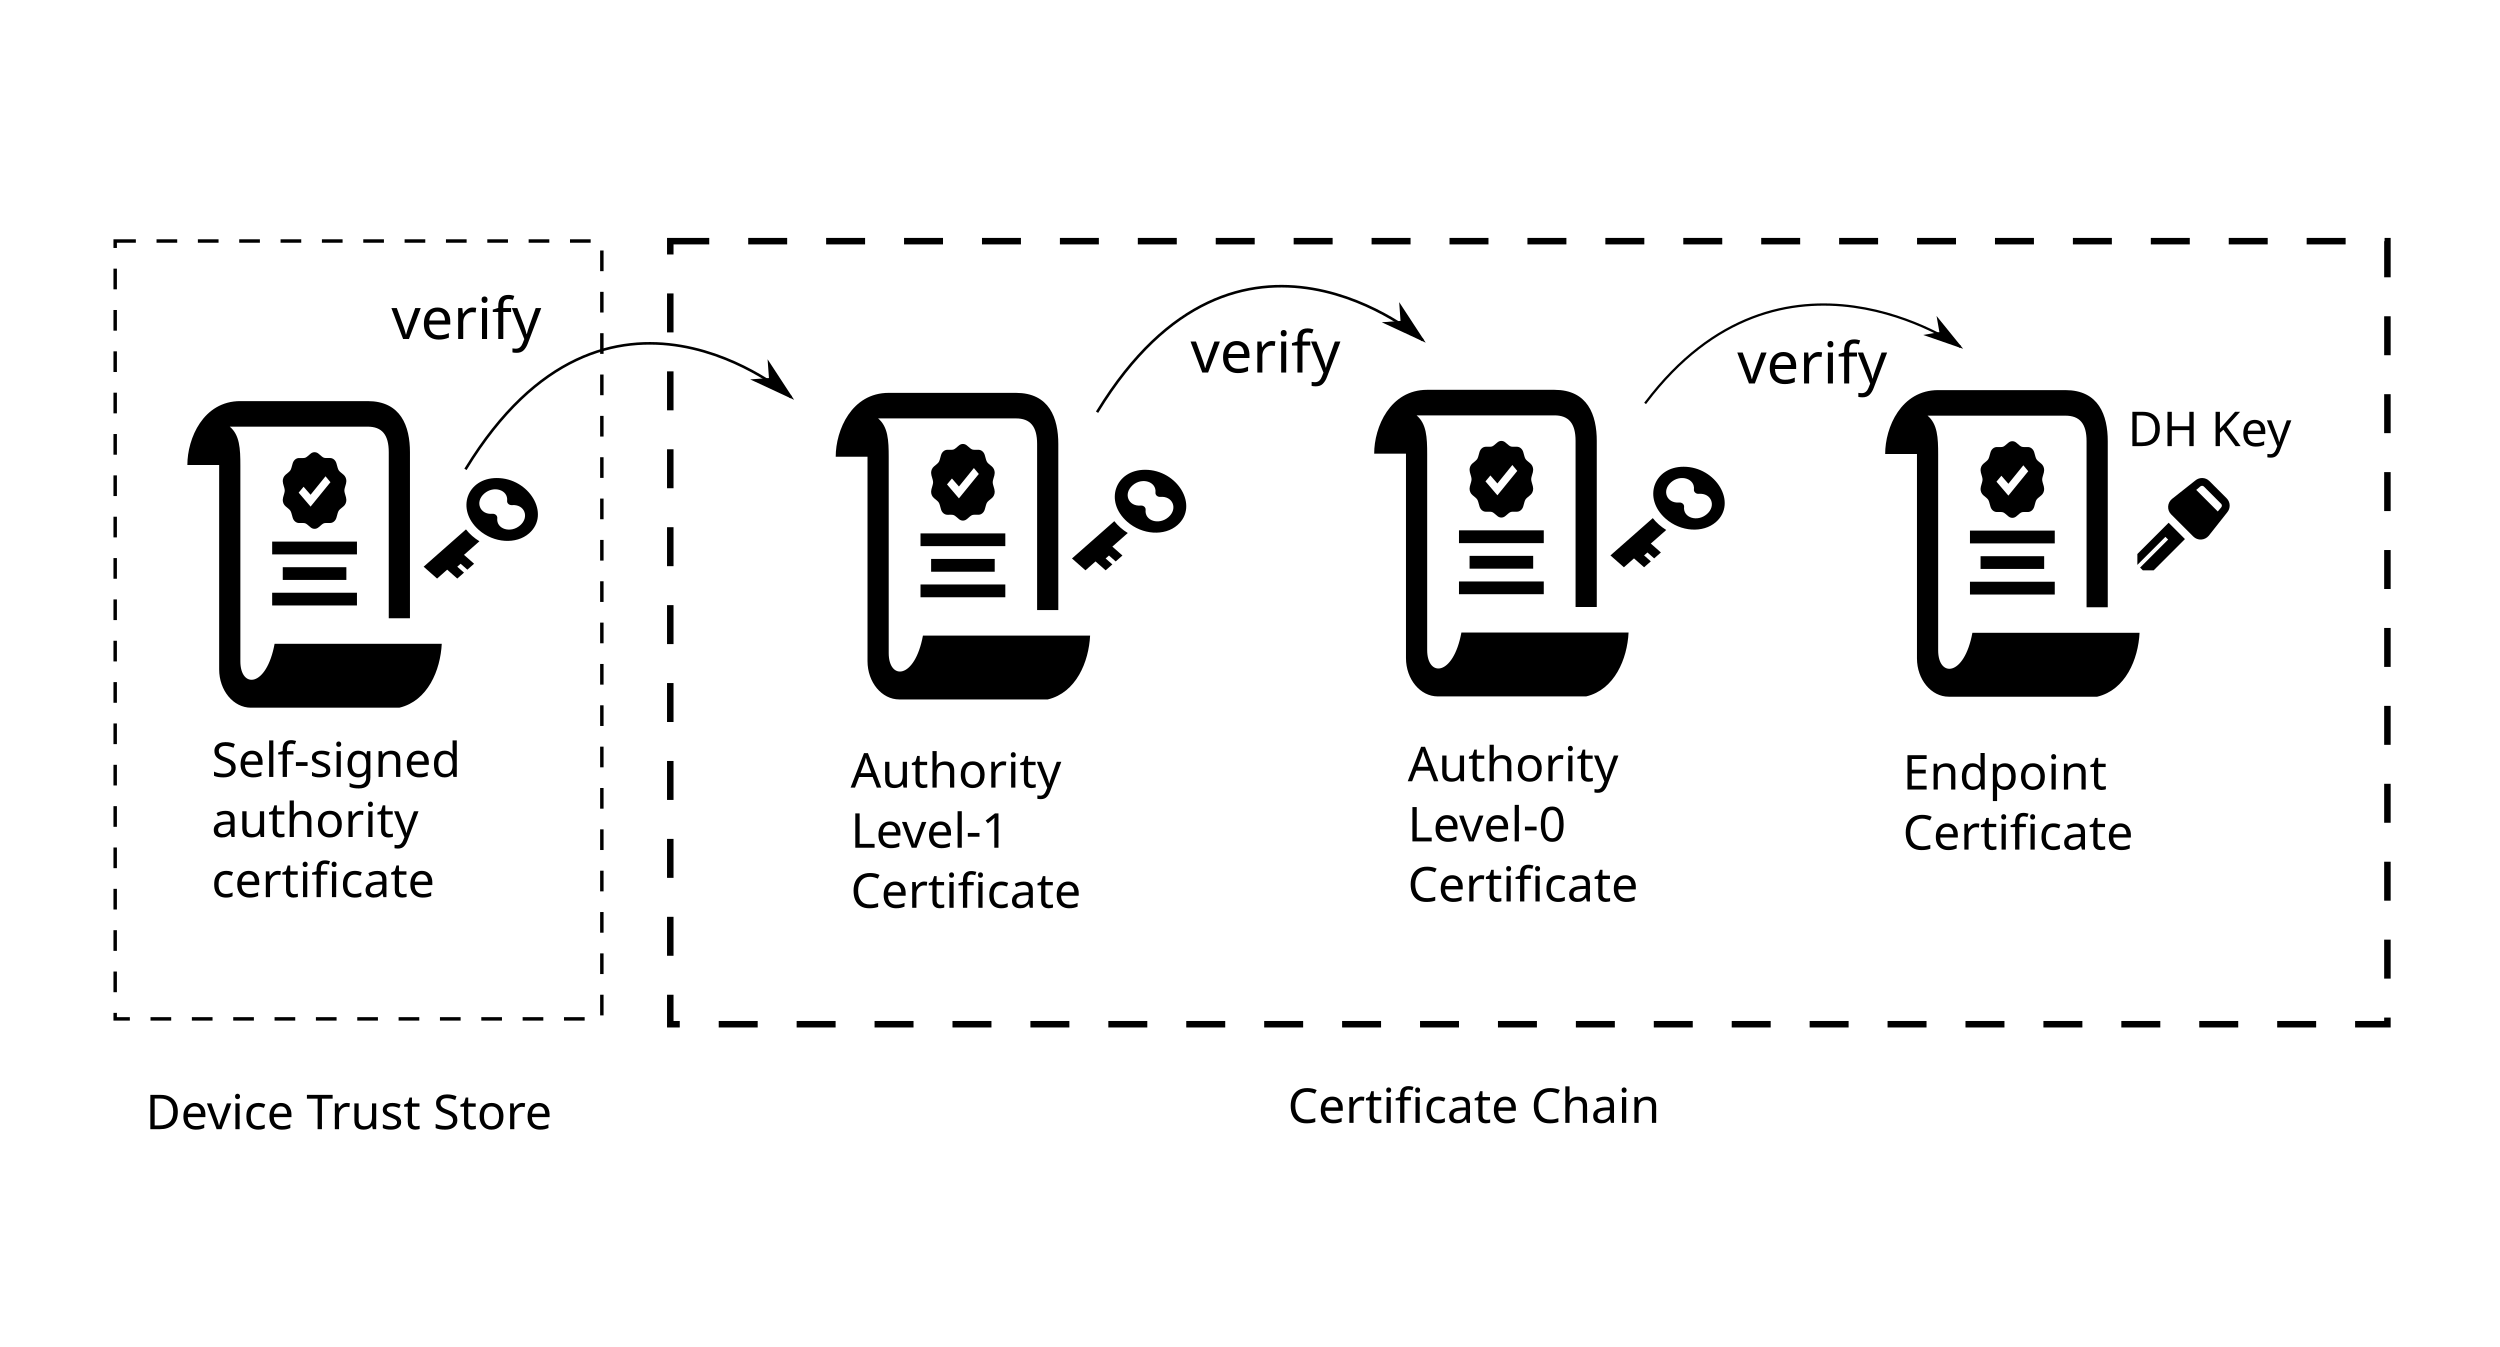
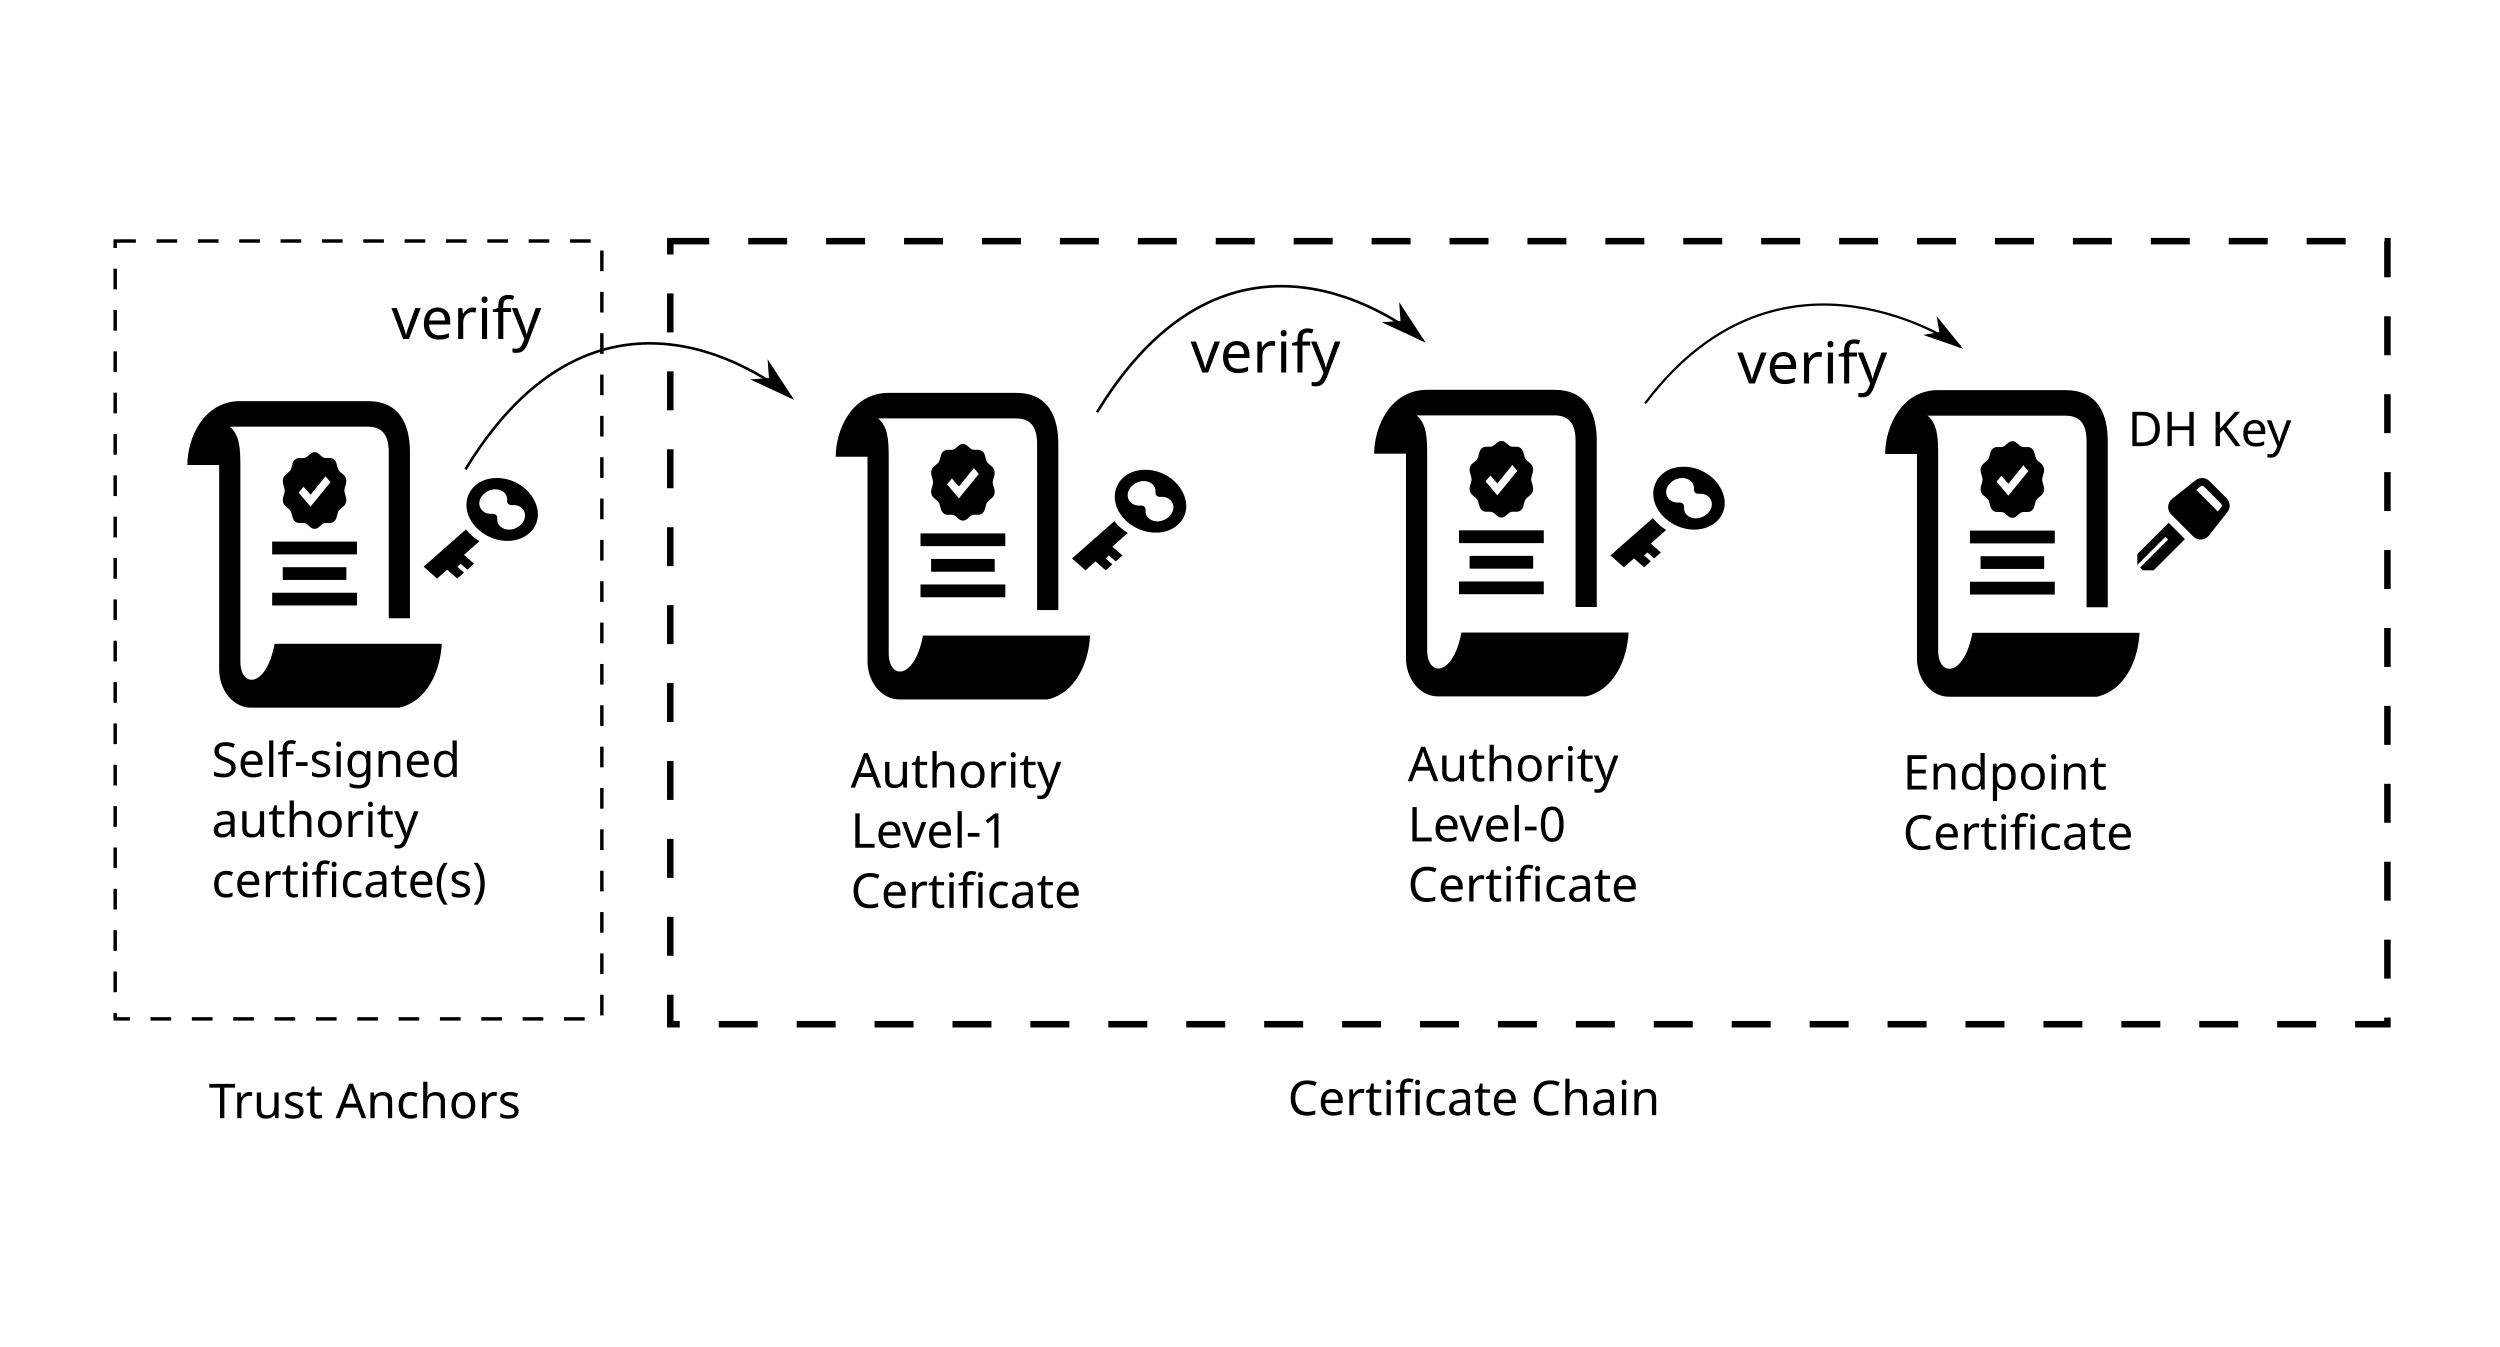
<svg xmlns="http://www.w3.org/2000/svg" xmlns:xlink="http://www.w3.org/1999/xlink" width="650" height="350" id="svg3159" version="1.1">
  <defs id="defs3161">
    <marker orient="auto" refY="0" refX="0" id="Arrow1Lend" style="overflow:visible">
      <path id="path6908" d="M 0,0 5,-5 -12.5,0 5,5 0,0 Z" style="fill-rule:evenodd;stroke:#000000;stroke-width:1pt" transform="matrix(-0.8,0,0,-0.8,-10,0)" />
    </marker>
    <marker orient="auto" refY="0" refX="0" id="Arrow1Lstart" style="overflow:visible">
      <path id="path6905" d="M 0,0 5,-5 -12.5,0 5,5 0,0 Z" style="fill-rule:evenodd;stroke:#000000;stroke-width:1pt" transform="matrix(0.8,0,0,0.8,10,0)" />
    </marker>
    <linearGradient id="linearGradient3523">
      <stop id="stop3525" style="stop-color:#ff6600" offset="0" />
      <stop id="stop3527" style="stop-color:#ff6600;stop-opacity:0" offset="1" />
    </linearGradient>
    <linearGradient id="linearGradient3581">
      <stop id="stop3583" style="stop-color:#ffe6d5" offset="0" />
      <stop id="stop3585" style="stop-color:#ffe6d5;stop-opacity:0" offset="1" />
    </linearGradient>
    <radialGradient id="radialGradient3188" xlink:href="#linearGradient3523" gradientUnits="userSpaceOnUse" cy="399.68" cx="485.91" gradientTransform="matrix(0.55967,-0.0075595,0.01788,1.7315,143.34,-323.32)" r="19.82" />
    <radialGradient id="radialGradient3196" xlink:href="#linearGradient3581" gradientUnits="userSpaceOnUse" cy="22.806" cx="26.81" gradientTransform="matrix(-1.6681,-1.3592,0.15178,-0.18628,68.069,63.494)" r="15.857" />
    <radialGradient id="radialGradient3204" xlink:href="#linearGradient3523" gradientUnits="userSpaceOnUse" cy="399.68" cx="485.91" gradientTransform="matrix(0.55967,-0.0075595,0.01788,1.7315,143.34,-323.32)" r="19.82" />
    <radialGradient id="radialGradient3212" xlink:href="#linearGradient3581" gradientUnits="userSpaceOnUse" cy="22.806" cx="26.81" gradientTransform="matrix(-1.6681,-1.3592,0.15178,-0.18628,68.069,63.494)" r="15.857" />
    <radialGradient id="radialGradient3220" xlink:href="#linearGradient3523" gradientUnits="userSpaceOnUse" cy="399.68" cx="485.91" gradientTransform="matrix(0.55967,-0.0075595,0.01788,1.7315,143.34,-323.32)" r="19.82" />
    <radialGradient id="radialGradient3228" xlink:href="#linearGradient3581" gradientUnits="userSpaceOnUse" cy="22.806" cx="26.81" gradientTransform="matrix(-1.6681,-1.3592,0.15178,-0.18628,68.069,63.494)" r="15.857" />
    <linearGradient id="linearGradient5168">
      <stop id="stop5170" style="stop-color:#818181" offset="0" />
      <stop id="stop5172" style="stop-color:#e4e4e4" offset="1" />
    </linearGradient>
    <linearGradient id="linearGradient3243" y2="371.05" xlink:href="#linearGradient5168" gradientUnits="userSpaceOnUse" x2="361.79" gradientTransform="matrix(1.4958,0,0,0.64676,13.053,177.84)" y1="350.4" x1="361.68" />
    <linearGradient id="linearGradient3245">
      <stop id="stop3247" style="stop-color:#818181" offset="0" />
      <stop id="stop3249" style="stop-color:#e4e4e4" offset="1" />
    </linearGradient>
    <linearGradient id="linearGradient3255">
      <stop id="stop3257" style="stop-color:#818181" offset="0" />
      <stop id="stop3259" style="stop-color:#e4e4e4" offset="1" />
    </linearGradient>
    <linearGradient id="linearGradient650">
      <stop id="stop651" style="stop-color:#8a8a85" offset="0" />
      <stop id="stop652" style="stop-color:#fff" offset="1" />
    </linearGradient>
    <linearGradient id="linearGradient4397" y2="814.23" gradientUnits="userSpaceOnUse" y1="865.11" x2="349.06" x1="150.62">
      <stop id="stop2085" style="stop-color:#cccccc" offset="0" />
      <stop id="stop2087" style="stop-color:#ffffff" offset="1" />
    </linearGradient>
    <linearGradient id="linearGradient4513">
      <stop id="stop4515" style="stop-color:#8a8a85" offset="0" />
      <stop id="stop4517" style="stop-color:#fff" offset="1" />
    </linearGradient>
    <linearGradient id="linearGradient4519" y2="951.34" xlink:href="#linearGradient650" gradientUnits="userSpaceOnUse" x2="186.28" y1="951.34" x1="-60.919" />
    <linearGradient id="linearGradient4521">
      <stop id="stop4523" style="stop-color:#8a8a85" offset="0" />
      <stop id="stop4525" style="stop-color:#fff" offset="1" />
    </linearGradient>
    <linearGradient id="linearGradient4527" y2="814.23" xlink:href="#linearGradient4397" gradientUnits="userSpaceOnUse" x2="349.06" y1="865.11" x1="150.62" />
    <linearGradient id="linearGradient4535" y2="890.64" xlink:href="#linearGradient650" gradientUnits="userSpaceOnUse" x2="73.603" y1="890.64" x1="13.183" />
    <linearGradient id="linearGradient4537">
      <stop id="stop4539" style="stop-color:#8a8a85" offset="0" />
      <stop id="stop4541" style="stop-color:#fff" offset="1" />
    </linearGradient>
    <linearGradient id="linearGradient4543" y2="951.34" xlink:href="#linearGradient650" gradientUnits="userSpaceOnUse" x2="186.28" y1="951.34" x1="-60.919" />
    <linearGradient id="linearGradient4545">
      <stop id="stop4547" style="stop-color:#8a8a85" offset="0" />
      <stop id="stop4549" style="stop-color:#fff" offset="1" />
    </linearGradient>
    <linearGradient id="linearGradient4551" y2="814.23" xlink:href="#linearGradient4397" gradientUnits="userSpaceOnUse" x2="349.06" y1="865.11" x1="150.62" />
    <linearGradient id="linearGradient4559" y2="890.64" xlink:href="#linearGradient650" gradientUnits="userSpaceOnUse" x2="73.603" y1="890.64" x1="13.183" />
    <linearGradient id="linearGradient4561">
      <stop id="stop4563" style="stop-color:#8a8a85" offset="0" />
      <stop id="stop4565" style="stop-color:#fff" offset="1" />
    </linearGradient>
    <linearGradient id="linearGradient650-4">
      <stop id="stop651-0" style="stop-color:#8a8a85" offset="0" />
      <stop id="stop652-9" style="stop-color:#fff" offset="1" />
    </linearGradient>
    <linearGradient id="linearGradient4771">
      <stop id="stop4773" style="stop-color:#8a8a85" offset="0" />
      <stop id="stop4775" style="stop-color:#fff" offset="1" />
    </linearGradient>
    <linearGradient id="linearGradient4778">
      <stop id="stop4780" style="stop-color:#8a8a85" offset="0" />
      <stop id="stop4782" style="stop-color:#fff" offset="1" />
    </linearGradient>
    <linearGradient id="linearGradient4792">
      <stop id="stop4794" style="stop-color:#8a8a85" offset="0" />
      <stop id="stop4796" style="stop-color:#fff" offset="1" />
    </linearGradient>
    <linearGradient id="linearGradient4799">
      <stop id="stop4801" style="stop-color:#8a8a85" offset="0" />
      <stop id="stop4803" style="stop-color:#fff" offset="1" />
    </linearGradient>
    <linearGradient id="linearGradient4813">
      <stop id="stop4815" style="stop-color:#8a8a85" offset="0" />
      <stop id="stop4817" style="stop-color:#fff" offset="1" />
    </linearGradient>
    <linearGradient id="linearGradient650-4-4">
      <stop id="stop651-0-1" style="stop-color:#8a8a85" offset="0" />
      <stop id="stop652-9-1" style="stop-color:#fff" offset="1" />
    </linearGradient>
    <linearGradient id="linearGradient4999">
      <stop id="stop5001" style="stop-color:#8a8a85" offset="0" />
      <stop id="stop5003" style="stop-color:#fff" offset="1" />
    </linearGradient>
    <linearGradient id="linearGradient5006">
      <stop id="stop5008" style="stop-color:#8a8a85" offset="0" />
      <stop id="stop5010" style="stop-color:#fff" offset="1" />
    </linearGradient>
    <linearGradient id="linearGradient5020">
      <stop id="stop5022" style="stop-color:#8a8a85" offset="0" />
      <stop id="stop5024" style="stop-color:#fff" offset="1" />
    </linearGradient>
    <linearGradient id="linearGradient5027">
      <stop id="stop5029" style="stop-color:#8a8a85" offset="0" />
      <stop id="stop5031" style="stop-color:#fff" offset="1" />
    </linearGradient>
    <linearGradient id="linearGradient5041">
      <stop id="stop5043" style="stop-color:#8a8a85" offset="0" />
      <stop id="stop5045" style="stop-color:#fff" offset="1" />
    </linearGradient>
    <marker orient="auto" refY="0" refX="0" id="Arrow1Lstart-1" style="overflow:visible">
      <path id="path6905-5" d="M 0,0 5,-5 -12.5,0 5,5 0,0 Z" style="fill-rule:evenodd;stroke:#000000;stroke-width:1pt" transform="matrix(0.8,0,0,0.8,10,0)" />
    </marker>
    <marker orient="auto" refY="0" refX="0" id="Arrow1Lend-0" style="overflow:visible">
      <path id="path6908-3" d="M 0,0 5,-5 -12.5,0 5,5 0,0 Z" style="fill-rule:evenodd;stroke:#000000;stroke-width:1pt" transform="matrix(-0.8,0,0,-0.8,-10,0)" />
    </marker>
    <marker orient="auto" refY="0" refX="0" id="Arrow1Lstart-4" style="overflow:visible">
      <path id="path6905-9" d="M 0,0 5,-5 -12.5,0 5,5 0,0 Z" style="fill-rule:evenodd;stroke:#000000;stroke-width:1pt" transform="matrix(0.8,0,0,0.8,10,0)" />
    </marker>
    <marker orient="auto" refY="0" refX="0" id="Arrow1Lend-2" style="overflow:visible">
      <path id="path6908-9" d="M 0,0 5,-5 -12.5,0 5,5 0,0 Z" style="fill-rule:evenodd;stroke:#000000;stroke-width:1pt" transform="matrix(-0.8,0,0,-0.8,-10,0)" />
    </marker>
    <marker orient="auto" refY="0" refX="0" id="Arrow1Lstart-40" style="overflow:visible">
      <path id="path6905-59" d="M 0,0 5,-5 -12.5,0 5,5 0,0 Z" style="fill-rule:evenodd;stroke:#000000;stroke-width:1pt" transform="matrix(0.8,0,0,0.8,10,0)" />
    </marker>
    <marker orient="auto" refY="0" refX="0" id="Arrow1Lend-6" style="overflow:visible">
      <path id="path6908-34" d="M 0,0 5,-5 -12.5,0 5,5 0,0 Z" style="fill-rule:evenodd;stroke:#000000;stroke-width:1pt" transform="matrix(-0.8,0,0,-0.8,-10,0)" />
    </marker>
    <marker orient="auto" refY="0" refX="0" id="Arrow1Lend-8" style="overflow:visible">
      <path id="path6908-8" d="M 0,0 5,-5 -12.5,0 5,5 0,0 Z" style="fill-rule:evenodd;stroke:#000000;stroke-width:1pt" transform="matrix(-0.8,0,0,-0.8,-10,0)" />
    </marker>
    <marker orient="auto" refY="0" refX="0" id="Arrow1Lend-23" style="overflow:visible">
      <path id="path6908-7" d="M 0,0 5,-5 -12.5,0 5,5 0,0 Z" style="fill-rule:evenodd;stroke:#000000;stroke-width:1pt" transform="matrix(-0.8,0,0,-0.8,-10,0)" />
    </marker>
    <marker orient="auto" refY="0" refX="0" id="Arrow1Lend-9" style="overflow:visible">
      <path id="path6908-2" d="M 0,0 5,-5 -12.5,0 5,5 0,0 Z" style="fill-rule:evenodd;stroke:#000000;stroke-width:1pt" transform="matrix(-0.8,0,0,-0.8,-10,0)" />
    </marker>
    <marker orient="auto" refY="0" refX="0" id="Arrow1Lend-89" style="overflow:visible">
      <path id="path6908-73" d="M 0,0 5,-5 -12.5,0 5,5 0,0 Z" style="fill-rule:evenodd;stroke:#000000;stroke-width:1pt" transform="matrix(-0.8,0,0,-0.8,-10,0)" />
    </marker>
    <marker orient="auto" refY="0" refX="0" id="Arrow1Lend-89-1" style="overflow:visible">
      <path id="path6908-73-2" d="M 0,0 5,-5 -12.5,0 5,5 0,0 Z" style="fill-rule:evenodd;stroke:#000000;stroke-width:1pt" transform="matrix(-0.8,0,0,-0.8,-10,0)" />
    </marker>
    <marker orient="auto" refY="0" refX="0" id="Arrow1Lend-89-5" style="overflow:visible">
      <path id="path6908-73-3" d="M 0,0 5,-5 -12.5,0 5,5 0,0 Z" style="fill-rule:evenodd;stroke:#000000;stroke-width:1pt" transform="matrix(-0.8,0,0,-0.8,-10,0)" />
    </marker>
  </defs>
  <g id="layer1" transform="translate(0,-702.3622)">
    <rect style="fill:none;fill-rule:evenodd;stroke:#000000;stroke-width:0.896;stroke-linecap:butt;stroke-linejoin:miter;stroke-miterlimit:4;stroke-dasharray:5.375, 5.375;stroke-dashoffset:0;stroke-opacity:1" id="rect3849" width="126.533" height="202.247" x="29.948" y="765.025" />
    <text xml:space="preserve" style="font-style:normal;font-weight:normal;font-size:40px;line-height:125%;font-family:sans-serif;letter-spacing:0px;word-spacing:0px;fill:#000000;fill-opacity:1;stroke:none;stroke-width:1px;stroke-linecap:butt;stroke-linejoin:miter;stroke-opacity:1" x="55" y="904.362" id="text4705">
      <tspan x="55" y="904.362" style="font-size:12.5px" id="tspan4845">Self-signed </tspan>
      <tspan x="55" y="919.987" style="font-size:12.5px" id="tspan6668">authority</tspan>
-       <tspan x="55" y="935.612" style="font-size:12.5px" id="tspan6670">certificate</tspan>
+       <tspan x="55" y="935.612" style="font-size:12.5px" id="tspan6670">certificate(s)</tspan>
    </text>
    <text xml:space="preserve" style="font-style:normal;font-weight:normal;font-size:40px;line-height:125%;font-family:sans-serif;letter-spacing:0px;word-spacing:0px;fill:#000000;fill-opacity:1;stroke:none;stroke-width:1px;stroke-linecap:butt;stroke-linejoin:miter;stroke-opacity:1" x="162.143" y="793.791" id="text4709">
      <tspan id="tspan4711" x="162.143" y="793.791" />
    </text>
    <rect style="fill:none;fill-rule:evenodd;stroke:#000000;stroke-width:1.688;stroke-linecap:butt;stroke-linejoin:miter;stroke-miterlimit:4;stroke-dasharray:10.13, 10.13;stroke-dashoffset:0;stroke-opacity:1" id="rect3849-3" width="446.454" height="203.597" x="174.273" y="765.064" />
    <g id="g4820" transform="translate(-16.42857,9.857142)">
      <path id="path4-3" d="m 274.968,819.715 0.085,0.634 c 0,0.641 -0.265,1.259 -0.728,1.647 -1.483,1.236 -1.287,0.923 -1.846,2.939 -0.232,0.84 -0.909,1.408 -1.667,1.408 l -0.006,0 c -1.83,-0.007 -1.513,-0.126 -2.985,1.123 -0.309,0.266 -0.672,0.395 -1.036,0.395 -0.364,0 -0.728,-0.13 -1.036,-0.392 -1.472,-1.249 -1.155,-1.129 -2.985,-1.123 l -0.006,0 c -0.758,0 -1.436,-0.568 -1.667,-1.408 -0.562,-2.016 -0.367,-1.707 -1.844,-2.943 -0.466,-0.389 -0.73,-1.006 -0.73,-1.647 l 0.085,-0.631 c 0.57,-2.006 0.573,-1.621 0,-3.634 l -0.085,-0.634 c 0,-0.641 0.265,-1.259 0.73,-1.651 1.477,-1.236 1.282,-0.92 1.844,-2.939 0.232,-0.84 0.909,-1.408 1.667,-1.408 l 0.006,0 c 1.824,0.007 1.499,0.136 2.985,-1.123 0.309,-0.266 0.672,-0.395 1.036,-0.395 0.364,0 0.728,0.13 1.036,0.392 1.472,1.249 1.155,1.129 2.985,1.123 l 0.006,0 c 0.758,0 1.436,0.568 1.667,1.408 0.559,2.016 0.364,1.704 1.846,2.939 0.463,0.392 0.728,1.01 0.728,1.651 l -0.085,0.634 c -0.57,2.006 -0.573,1.621 0,3.634 z m -4.048,-3.979 -1.282,-1.541 -3.886,4.803 -1.819,-2.083 -1.282,1.541 3.1,3.624 5.167,-6.344 z m 6.89,15.448 -22.048,0 0,3.321 22.048,0 0,-3.321 z m -2.756,6.643 -16.536,0 0,3.321 16.536,0 0,-3.321 z m 2.756,6.643 -22.048,0 0,3.321 22.048,0 0,-3.321 z m -21.417,13.286 c -2.122,11.486 -8.899,11.625 -8.899,4.567 l 0,-50.927 c 0,-4.427 -0.171,-7.925 -2.756,-10.104 l 35.827,0 c 3.732,0 5.512,2.076 5.512,6.643 l 0,43.179 5.512,0 0,-43.179 c 0,-6.713 -2.326,-13.286 -11.024,-13.286 l -33.071,0 c -9.629,0 -13.78,9.652 -13.78,16.607 l 8.268,0 0,53.143 c 0,5.504 3.701,9.964 8.268,9.964 l 38.583,0 c 7.408,-1.764 10.679,-9.758 11.024,-16.607 l -43.464,0 z" />
      <path id="path4-5" d="m 314.168,814.648 c -7.736,0 -10.728,8.167 -4.668,13.507 3.88,3.42 9.736,3.81 13.082,0.863 5.644,-4.974 0.01,-14.37 -8.414,-14.37 z m 6.078,12.295 c -2.458,2.166 -6.267,0.998 -5.958,-1.871 0.069,-0.643 -0.547,-1.183 -1.274,-1.121 -3.23,0.271 -4.592,-3.074 -2.122,-5.251 2.47,-2.176 6.267,-0.975 5.958,1.871 -0.069,0.647 0.55,1.184 1.274,1.122 3.228,-0.27 4.593,3.072 2.122,5.25 z m -14.607,7.683 2.624,2.311 -1.749,1.542 -1.749,-1.542 -0.874,0.771 1.749,1.541 -1.749,1.541 -2.624,-2.313 -2.625,2.313 -3.498,-3.083 11.008,-9.7 c 0.47,0.596 1.004,1.162 1.601,1.688 0.589,0.52 1.228,0.983 1.899,1.393 l -4.013,3.536 z" />
    </g>
    <path d="m 531.397,828.858 0.085,0.634 c 0,0.641 -0.265,1.259 -0.728,1.647 -1.483,1.236 -1.287,0.923 -1.846,2.939 -0.232,0.84 -0.909,1.408 -1.667,1.408 l -0.006,0 c -1.83,-0.007 -1.513,-0.126 -2.985,1.123 -0.309,0.266 -0.672,0.395 -1.036,0.395 -0.364,0 -0.728,-0.13 -1.036,-0.392 -1.472,-1.249 -1.155,-1.129 -2.985,-1.123 l -0.006,0 c -0.758,0 -1.436,-0.568 -1.667,-1.408 -0.562,-2.016 -0.367,-1.707 -1.844,-2.943 -0.466,-0.389 -0.73,-1.006 -0.73,-1.647 l 0.085,-0.631 c 0.57,-2.006 0.573,-1.621 0,-3.634 l -0.085,-0.634 c 0,-0.641 0.265,-1.259 0.73,-1.651 1.477,-1.236 1.282,-0.92 1.844,-2.939 0.232,-0.84 0.909,-1.408 1.667,-1.408 l 0.006,0 c 1.824,0.007 1.499,0.136 2.985,-1.123 0.309,-0.266 0.672,-0.395 1.036,-0.395 0.364,0 0.728,0.13 1.036,0.392 1.472,1.249 1.155,1.129 2.985,1.123 l 0.006,0 c 0.758,0 1.436,0.568 1.667,1.408 0.559,2.016 0.364,1.704 1.846,2.939 0.463,0.392 0.728,1.01 0.728,1.651 l -0.085,0.634 c -0.57,2.006 -0.573,1.621 0,3.634 z m -4.048,-3.979 -1.282,-1.541 -3.886,4.803 -1.819,-2.083 -1.282,1.541 3.1,3.624 5.167,-6.344 z m 6.89,15.448 -22.048,0 0,3.321 22.048,0 0,-3.321 z m -2.756,6.643 -16.536,0 0,3.321 16.536,0 0,-3.321 z m 2.756,6.643 -22.048,0 0,3.321 22.048,0 0,-3.321 z m -21.417,13.286 c -2.122,11.486 -8.899,11.625 -8.899,4.567 l 0,-50.927 c 0,-4.427 -0.171,-7.925 -2.756,-10.104 l 35.827,0 c 3.732,0 5.512,2.076 5.512,6.643 l 0,43.179 5.512,0 0,-43.179 c 0,-6.713 -2.326,-13.286 -11.024,-13.286 l -33.071,0 c -9.629,0 -13.78,9.652 -13.78,16.607 l 8.268,0 0,53.143 c 0,5.504 3.701,9.964 8.268,9.964 l 38.583,0 c 7.408,-1.764 10.679,-9.758 11.024,-16.607 l -43.464,0 z" id="path4-3-2" />
    <text xml:space="preserve" style="font-style:normal;font-weight:normal;font-size:40px;line-height:125%;font-family:sans-serif;letter-spacing:0px;word-spacing:0px;fill:#000000;fill-opacity:1;stroke:none;stroke-width:1px;stroke-linecap:butt;stroke-linejoin:miter;stroke-opacity:1" x="221.159" y="907.141" id="text4705-1">
      <tspan id="tspan4707-2" x="221.159" y="907.141" style="font-size:12.5px">Authority </tspan>
      <tspan x="221.159" y="922.766" style="font-size:12.5px" id="tspan4845-7">Level-1</tspan>
      <tspan x="221.159" y="938.391" style="font-size:12.5px" id="tspan4953">Certificate</tspan>
    </text>
    <g transform="translate(123.5716,9.066723)" id="g4820-0">
      <path id="path4-3-9" d="m 274.968,819.715 0.085,0.634 c 0,0.641 -0.265,1.259 -0.728,1.647 -1.483,1.236 -1.287,0.923 -1.846,2.939 -0.232,0.84 -0.909,1.408 -1.667,1.408 l -0.006,0 c -1.83,-0.007 -1.513,-0.126 -2.985,1.123 -0.309,0.266 -0.672,0.395 -1.036,0.395 -0.364,0 -0.728,-0.13 -1.036,-0.392 -1.472,-1.249 -1.155,-1.129 -2.985,-1.123 l -0.006,0 c -0.758,0 -1.436,-0.568 -1.667,-1.408 -0.562,-2.016 -0.367,-1.707 -1.844,-2.943 -0.466,-0.389 -0.73,-1.006 -0.73,-1.647 l 0.085,-0.631 c 0.57,-2.006 0.573,-1.621 0,-3.634 l -0.085,-0.634 c 0,-0.641 0.265,-1.259 0.73,-1.651 1.477,-1.236 1.282,-0.92 1.844,-2.939 0.232,-0.84 0.909,-1.408 1.667,-1.408 l 0.006,0 c 1.824,0.007 1.499,0.136 2.985,-1.123 0.309,-0.266 0.672,-0.395 1.036,-0.395 0.364,0 0.728,0.13 1.036,0.392 1.472,1.249 1.155,1.129 2.985,1.123 l 0.006,0 c 0.758,0 1.436,0.568 1.667,1.408 0.559,2.016 0.364,1.704 1.846,2.939 0.463,0.392 0.728,1.01 0.728,1.651 l -0.085,0.634 c -0.57,2.006 -0.573,1.621 0,3.634 z m -4.048,-3.979 -1.282,-1.541 -3.886,4.803 -1.819,-2.083 -1.282,1.541 3.1,3.624 5.167,-6.344 z m 6.89,15.448 -22.048,0 0,3.321 22.048,0 0,-3.321 z m -2.756,6.643 -16.536,0 0,3.321 16.536,0 0,-3.321 z m 2.756,6.643 -22.048,0 0,3.321 22.048,0 0,-3.321 z m -21.417,13.286 c -2.122,11.486 -8.899,11.625 -8.899,4.567 l 0,-50.927 c 0,-4.427 -0.171,-7.925 -2.756,-10.104 l 35.827,0 c 3.732,0 5.512,2.076 5.512,6.643 l 0,43.179 5.512,0 0,-43.179 c 0,-6.713 -2.326,-13.286 -11.024,-13.286 l -33.071,0 c -9.629,0 -13.78,9.652 -13.78,16.607 l 8.268,0 0,53.143 c 0,5.504 3.701,9.964 8.268,9.964 l 38.583,0 c 7.408,-1.764 10.679,-9.758 11.024,-16.607 l -43.464,0 z" />
      <path id="path4-5-3" d="m 314.168,814.648 c -7.736,0 -10.728,8.167 -4.668,13.507 3.88,3.42 9.736,3.81 13.082,0.863 5.644,-4.974 0.01,-14.37 -8.414,-14.37 z m 6.078,12.295 c -2.458,2.166 -6.267,0.998 -5.958,-1.871 0.069,-0.643 -0.547,-1.183 -1.274,-1.121 -3.23,0.271 -4.592,-3.074 -2.122,-5.251 2.47,-2.176 6.267,-0.975 5.958,1.871 -0.069,0.647 0.55,1.184 1.274,1.122 3.228,-0.27 4.593,3.072 2.122,5.25 z m -14.607,7.683 2.624,2.311 -1.749,1.542 -1.749,-1.542 -0.874,0.771 1.749,1.541 -1.749,1.541 -2.624,-2.313 -2.625,2.313 -3.498,-3.083 11.008,-9.7 c 0.47,0.596 1.004,1.162 1.601,1.688 0.589,0.52 1.228,0.983 1.899,1.393 l -4.013,3.536 z" />
    </g>
    <text xml:space="preserve" style="font-style:normal;font-weight:normal;font-size:40px;line-height:125%;font-family:sans-serif;letter-spacing:0px;word-spacing:0px;fill:#000000;fill-opacity:1;stroke:none;stroke-width:1px;stroke-linecap:butt;stroke-linejoin:miter;stroke-opacity:1" x="366.008" y="905.495" id="text4705-1-2">
      <tspan id="tspan4707-2-6" x="366.008" y="905.495" style="font-size:12.5px">Authority </tspan>
      <tspan x="366.008" y="921.12" style="font-size:12.5px" id="tspan4845-7-1">Level-0</tspan>
      <tspan x="366.008" y="936.745" style="font-size:12.5px" id="tspan4967">Certificate</tspan>
    </text>
    <text xml:space="preserve" style="font-style:normal;font-weight:normal;font-size:40px;line-height:125%;font-family:sans-serif;letter-spacing:0px;word-spacing:0px;fill:#000000;fill-opacity:1;stroke:none;stroke-width:1px;stroke-linecap:butt;stroke-linejoin:miter;stroke-opacity:1" x="494.723" y="907.638" id="text4705-1-2-8">
      <tspan x="494.723" y="907.638" style="font-size:12.5px" id="tspan4845-7-1-9">Endpoint</tspan>
      <tspan x="494.723" y="923.263" style="font-size:12.5px" id="tspan4969">Certificate</tspan>
    </text>
-     <text xml:space="preserve" style="font-style:normal;font-weight:normal;font-size:40px;line-height:125%;font-family:sans-serif;letter-spacing:0px;word-spacing:0px;fill:#000000;fill-opacity:1;stroke:none;stroke-width:1px;stroke-linecap:butt;stroke-linejoin:miter;stroke-opacity:1" x="37.87" y="995.953" id="text4705-7-2">
-       <tspan id="tspan4707-5-0" x="37.87" y="995.953" style="font-size:12.5px">Device Trust Store</tspan>
+     <text xml:space="preserve" style="font-style:normal;font-weight:normal;font-size:40px;line-height:125%;font-family:sans-serif;letter-spacing:0px;word-spacing:0px;fill:#000000;fill-opacity:1;stroke:none;stroke-width:1px;stroke-linecap:butt;stroke-linejoin:miter;stroke-opacity:1" x="54.298" y="993.096" id="text4705-7-2">
+       <tspan id="tspan4707-5-0" x="54.298" y="993.096" style="font-size:12.5px">Trust Anchors</tspan>
    </text>
    <path style="fill:none;fill-rule:evenodd;stroke:#000000;stroke-width:0.682px;stroke-linecap:square;stroke-linejoin:miter;stroke-opacity:1;marker-end:url(#Arrow1Lend-89)" d="m 285.415,809.247 c 36.662,-59.855 84.269,-18.651 84.269,-18.651" id="path4989-6" />
    <path style="fill:none;fill-rule:evenodd;stroke:#000000;stroke-width:0.594px;stroke-linecap:square;stroke-linejoin:miter;stroke-opacity:1;marker-end:url(#Arrow1Lend-89-1)" d="m 427.908,807.015 c 35.486,-46.949 81.565,-14.629 81.565,-14.629" id="path4989-6-9" />
    <text xml:space="preserve" style="font-style:normal;font-weight:normal;font-size:40px;line-height:125%;font-family:sans-serif;letter-spacing:0px;word-spacing:0px;fill:#000000;fill-opacity:1;stroke:none;stroke-width:1px;stroke-linecap:butt;stroke-linejoin:miter;stroke-opacity:1" x="309.547" y="799.215" id="text5455-9">
      <tspan id="tspan5457-4" x="309.547" y="799.215" style="font-size:15px">verify</tspan>
    </text>
    <text xml:space="preserve" style="font-style:normal;font-weight:normal;font-size:40px;line-height:125%;font-family:sans-serif;letter-spacing:0px;word-spacing:0px;fill:#000000;fill-opacity:1;stroke:none;stroke-width:1px;stroke-linecap:butt;stroke-linejoin:miter;stroke-opacity:1" x="451.69" y="802.072" id="text5455-7">
      <tspan id="tspan5457-8" x="451.69" y="802.072" style="font-size:15px">verify</tspan>
    </text>
    <path d="m 579.061,835.593 c 0.918,-1.085 0.862,-2.679 -0.127,-3.668 l -4.499,-4.497 c -0.989,-0.989 -2.585,-1.045 -3.671,-0.126 l -6.07,4.8 c -1.222,1.034 -1.315,2.882 -0.2,3.996 l 5.771,5.769 c 1.116,1.116 2.965,1.023 4,-0.201 l 4.796,-6.073 z m -6.058,-6.734 4.499,4.498 c 0.243,0.242 0.247,0.651 0.012,0.93 l -0.891,1.055 -5.604,-5.603 1.055,-0.892 c 0.277,-0.236 0.686,-0.23 0.929,0.012 z m -4.916,13.658 -8.13,8.131 -2.828,0 -0.707,-0.707 7.292,-7.293 -0.707,-0.707 -7.292,7.293 -10e-4,-2.828 8.13,-8.13 4.243,4.241 z" id="path4-4" />
    <text xml:space="preserve" style="font-style:normal;font-weight:normal;font-size:40px;line-height:125%;font-family:sans-serif;letter-spacing:0px;word-spacing:0px;fill:#000000;fill-opacity:1;stroke:none;stroke-width:1px;stroke-linecap:butt;stroke-linejoin:miter;stroke-opacity:1" x="553.201" y="818.353" id="text4705-1-2-8-5">
      <tspan x="553.201" y="818.353" style="font-size:12.5px" id="tspan4969-3">DH Key</tspan>
    </text>
    <g id="g4820-3" transform="translate(-184.9999,12.00001)">
      <path id="path4-3-6" d="m 274.968,819.715 0.085,0.634 c 0,0.641 -0.265,1.259 -0.728,1.647 -1.483,1.236 -1.287,0.923 -1.846,2.939 -0.232,0.84 -0.909,1.408 -1.667,1.408 l -0.006,0 c -1.83,-0.007 -1.513,-0.126 -2.985,1.123 -0.309,0.266 -0.672,0.395 -1.036,0.395 -0.364,0 -0.728,-0.13 -1.036,-0.392 -1.472,-1.249 -1.155,-1.129 -2.985,-1.123 l -0.006,0 c -0.758,0 -1.436,-0.568 -1.667,-1.408 -0.562,-2.016 -0.367,-1.707 -1.844,-2.943 -0.466,-0.389 -0.73,-1.006 -0.73,-1.647 l 0.085,-0.631 c 0.57,-2.006 0.573,-1.621 0,-3.634 l -0.085,-0.634 c 0,-0.641 0.265,-1.259 0.73,-1.651 1.477,-1.236 1.282,-0.92 1.844,-2.939 0.232,-0.84 0.909,-1.408 1.667,-1.408 l 0.006,0 c 1.824,0.007 1.499,0.136 2.985,-1.123 0.309,-0.266 0.672,-0.395 1.036,-0.395 0.364,0 0.728,0.13 1.036,0.392 1.472,1.249 1.155,1.129 2.985,1.123 l 0.006,0 c 0.758,0 1.436,0.568 1.667,1.408 0.559,2.016 0.364,1.704 1.846,2.939 0.463,0.392 0.728,1.01 0.728,1.651 l -0.085,0.634 c -0.57,2.006 -0.573,1.621 0,3.634 z m -4.048,-3.979 -1.282,-1.541 -3.886,4.803 -1.819,-2.083 -1.282,1.541 3.1,3.624 5.167,-6.344 z m 6.89,15.448 -22.048,0 0,3.321 22.048,0 0,-3.321 z m -2.756,6.643 -16.536,0 0,3.321 16.536,0 0,-3.321 z m 2.756,6.643 -22.048,0 0,3.321 22.048,0 0,-3.321 z m -21.417,13.286 c -2.122,11.486 -8.899,11.625 -8.899,4.567 l 0,-50.927 c 0,-4.427 -0.171,-7.925 -2.756,-10.104 l 35.827,0 c 3.732,0 5.512,2.076 5.512,6.643 l 0,43.179 5.512,0 0,-43.179 c 0,-6.713 -2.326,-13.286 -11.024,-13.286 l -33.071,0 c -9.629,0 -13.78,9.652 -13.78,16.607 l 8.268,0 0,53.143 c 0,5.504 3.701,9.964 8.268,9.964 l 38.583,0 c 7.408,-1.764 10.679,-9.758 11.024,-16.607 l -43.464,0 z" />
      <path id="path4-5-7" d="m 314.168,814.648 c -7.736,0 -10.728,8.167 -4.668,13.507 3.88,3.42 9.736,3.81 13.082,0.863 5.644,-4.974 0.01,-14.37 -8.414,-14.37 z m 6.078,12.295 c -2.458,2.166 -6.267,0.998 -5.958,-1.871 0.069,-0.643 -0.547,-1.183 -1.274,-1.121 -3.23,0.271 -4.592,-3.074 -2.122,-5.251 2.47,-2.176 6.267,-0.975 5.958,1.871 -0.069,0.647 0.55,1.184 1.274,1.122 3.228,-0.27 4.593,3.072 2.122,5.25 z m -14.607,7.683 2.624,2.311 -1.749,1.542 -1.749,-1.542 -0.874,0.771 1.749,1.541 -1.749,1.541 -2.624,-2.313 -2.625,2.313 -3.498,-3.083 11.008,-9.7 c 0.47,0.596 1.004,1.162 1.601,1.688 0.589,0.52 1.228,0.983 1.899,1.393 l -4.013,3.536 z" />
    </g>
    <path style="fill:none;fill-rule:evenodd;stroke:#000000;stroke-width:0.682px;stroke-linecap:square;stroke-linejoin:miter;stroke-opacity:1;marker-end:url(#Arrow1Lend-89-5)" d="m 121.202,824.106 c 36.662,-59.855 84.269,-18.651 84.269,-18.651" id="path4989-6-5" />
    <text xml:space="preserve" style="font-style:normal;font-weight:normal;font-size:40px;line-height:125%;font-family:sans-serif;letter-spacing:0px;word-spacing:0px;fill:#000000;fill-opacity:1;stroke:none;stroke-width:1px;stroke-linecap:butt;stroke-linejoin:miter;stroke-opacity:1" x="101.763" y="790.503" id="text5455-9-6">
      <tspan id="tspan5457-4-2" x="101.763" y="790.503" style="font-size:15px">verify</tspan>
    </text>
-     <text xml:space="preserve" style="font-style:normal;font-weight:normal;font-size:40px;line-height:125%;font-family:sans-serif;letter-spacing:0px;word-spacing:0px;fill:#000000;fill-opacity:1;stroke:none;stroke-width:1px;stroke-linecap:butt;stroke-linejoin:miter;stroke-opacity:1" x="334.819" y="994.308" id="text4705-7-2-9">
-       <tspan id="tspan4707-5-0-1" x="334.819" y="994.308" style="font-size:12.5px">Certificate Chain</tspan>
+     <text xml:space="preserve" style="font-style:normal;font-weight:normal;font-size:40px;line-height:125%;font-family:sans-serif;letter-spacing:0px;word-spacing:0px;fill:#000000;fill-opacity:1;stroke:none;stroke-width:1px;stroke-linecap:butt;stroke-linejoin:miter;stroke-opacity:1" x="334.819" y="992.308" id="text4705-7-2-9">
+       <tspan id="tspan4707-5-0-1" x="334.819" y="992.308" style="font-size:12.5px">Certificate Chain</tspan>
    </text>
  </g>
</svg>
